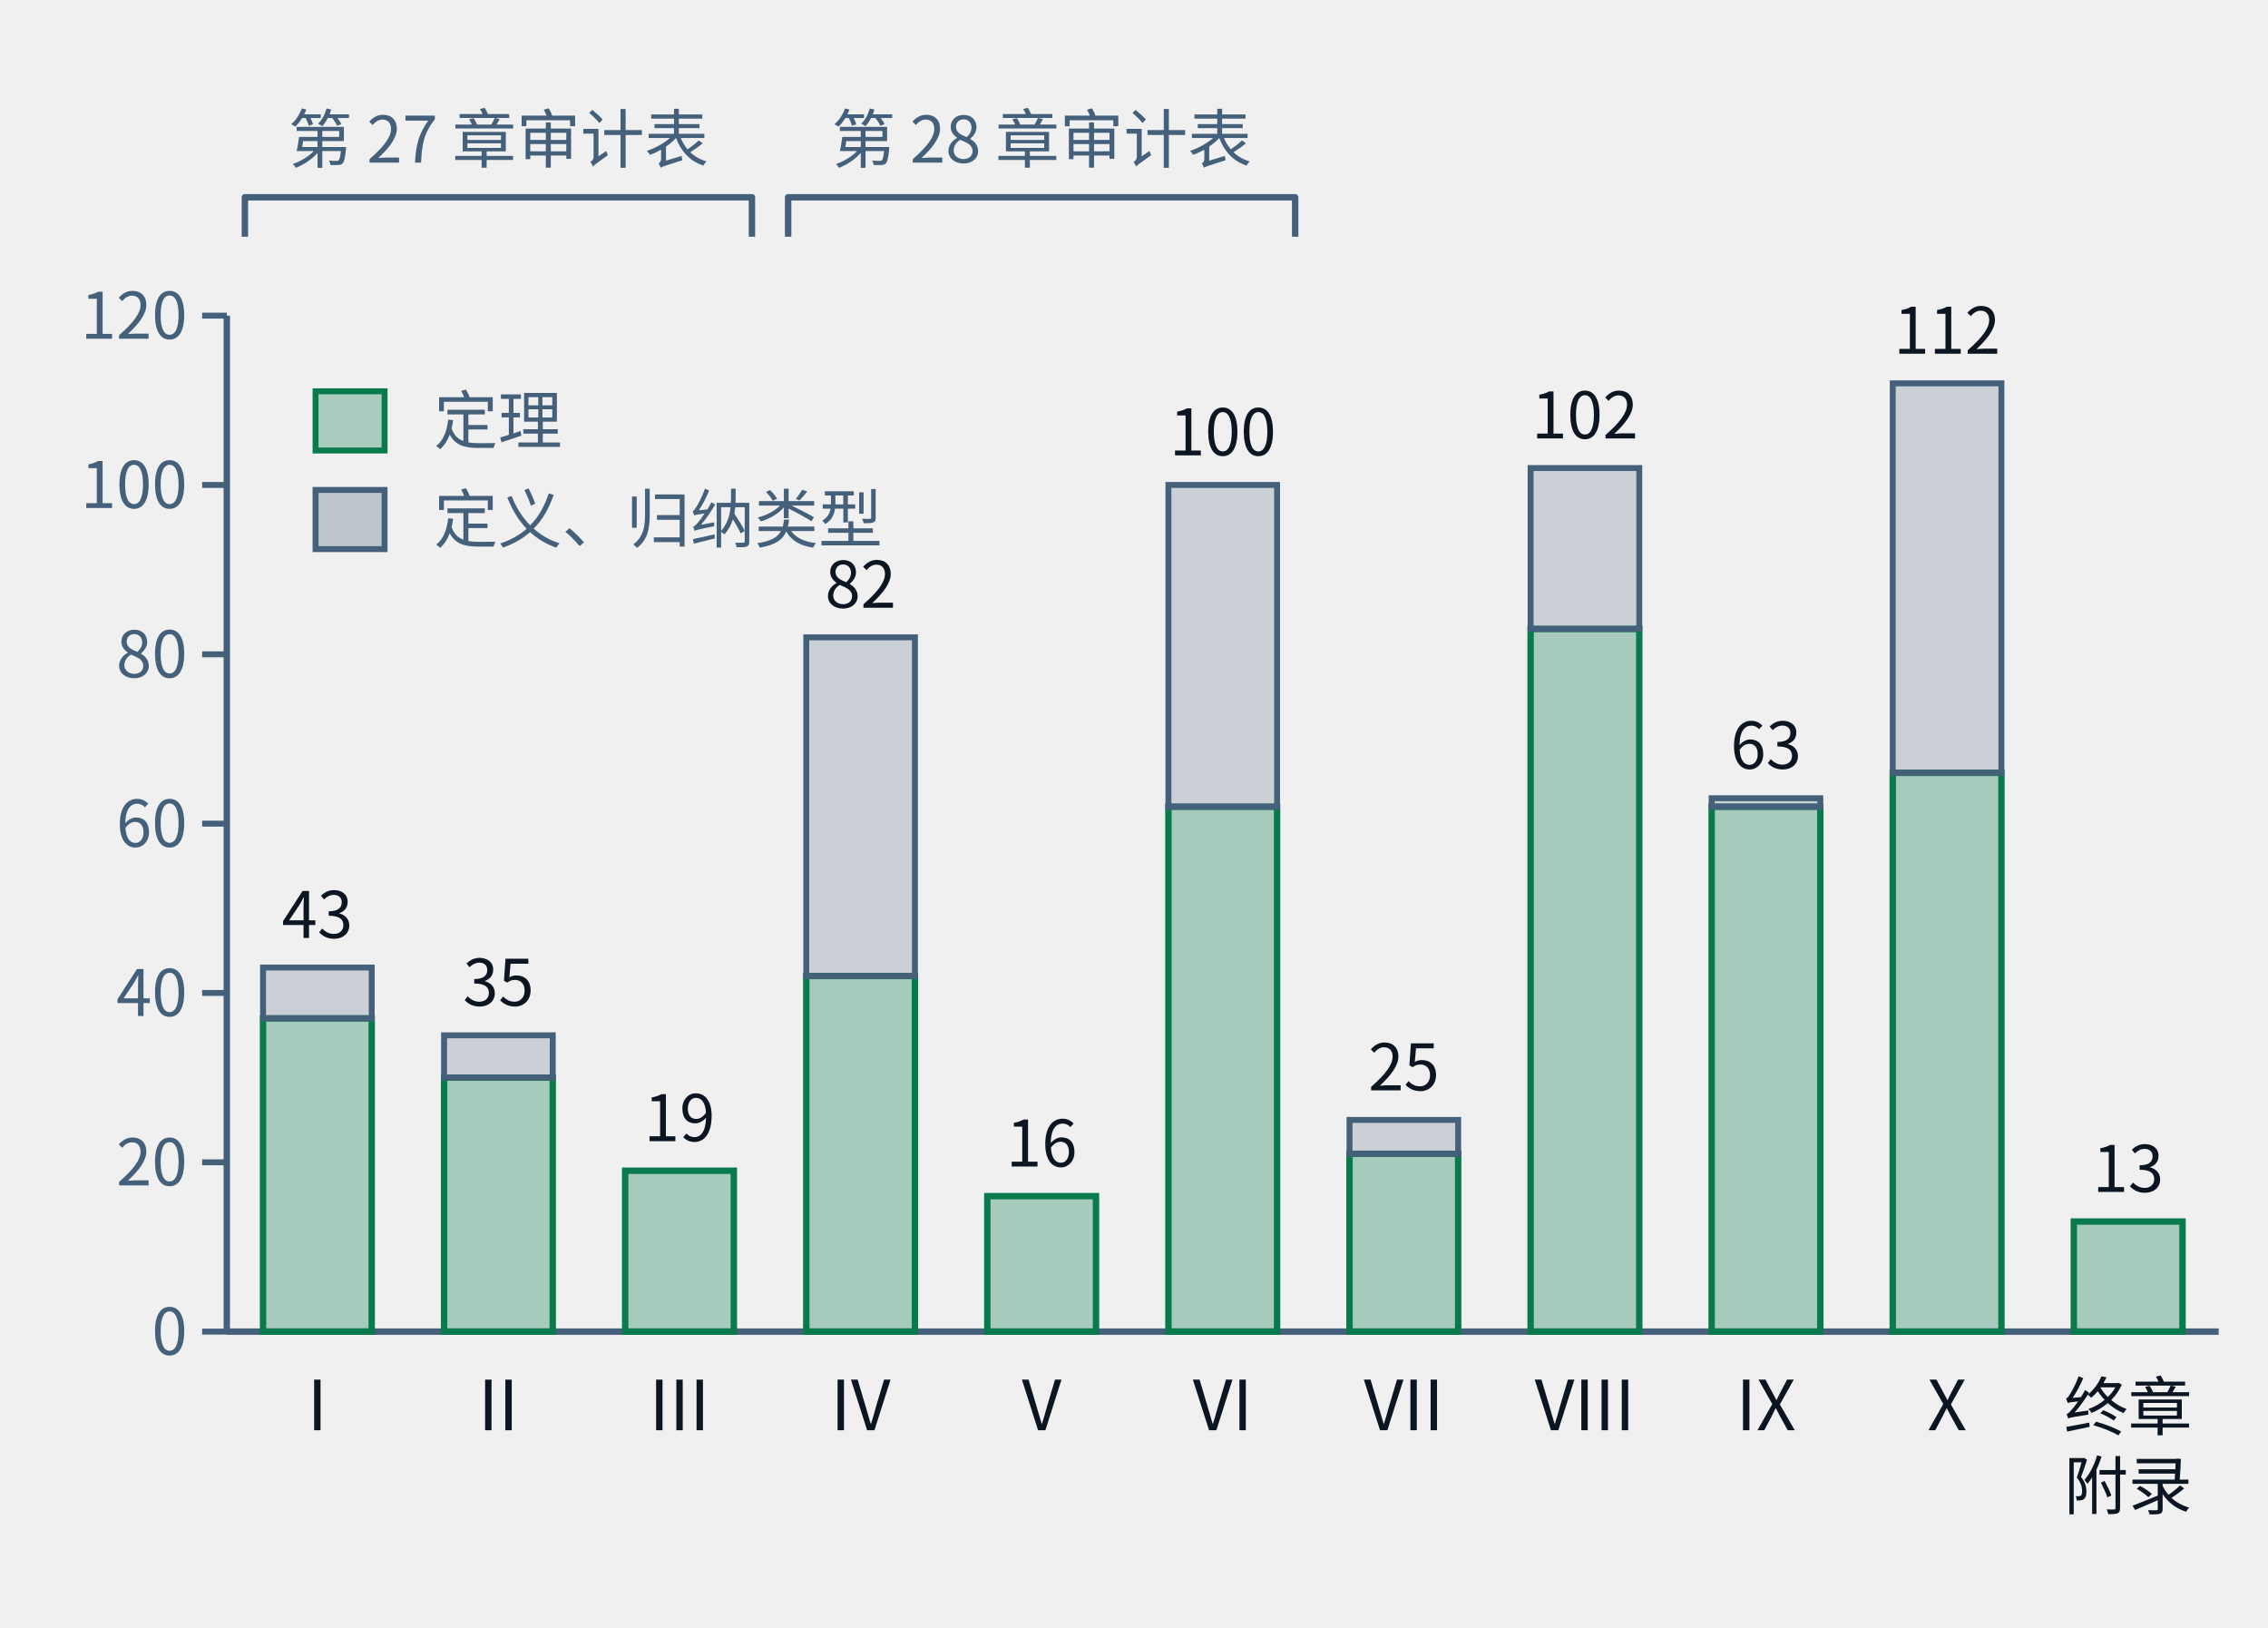
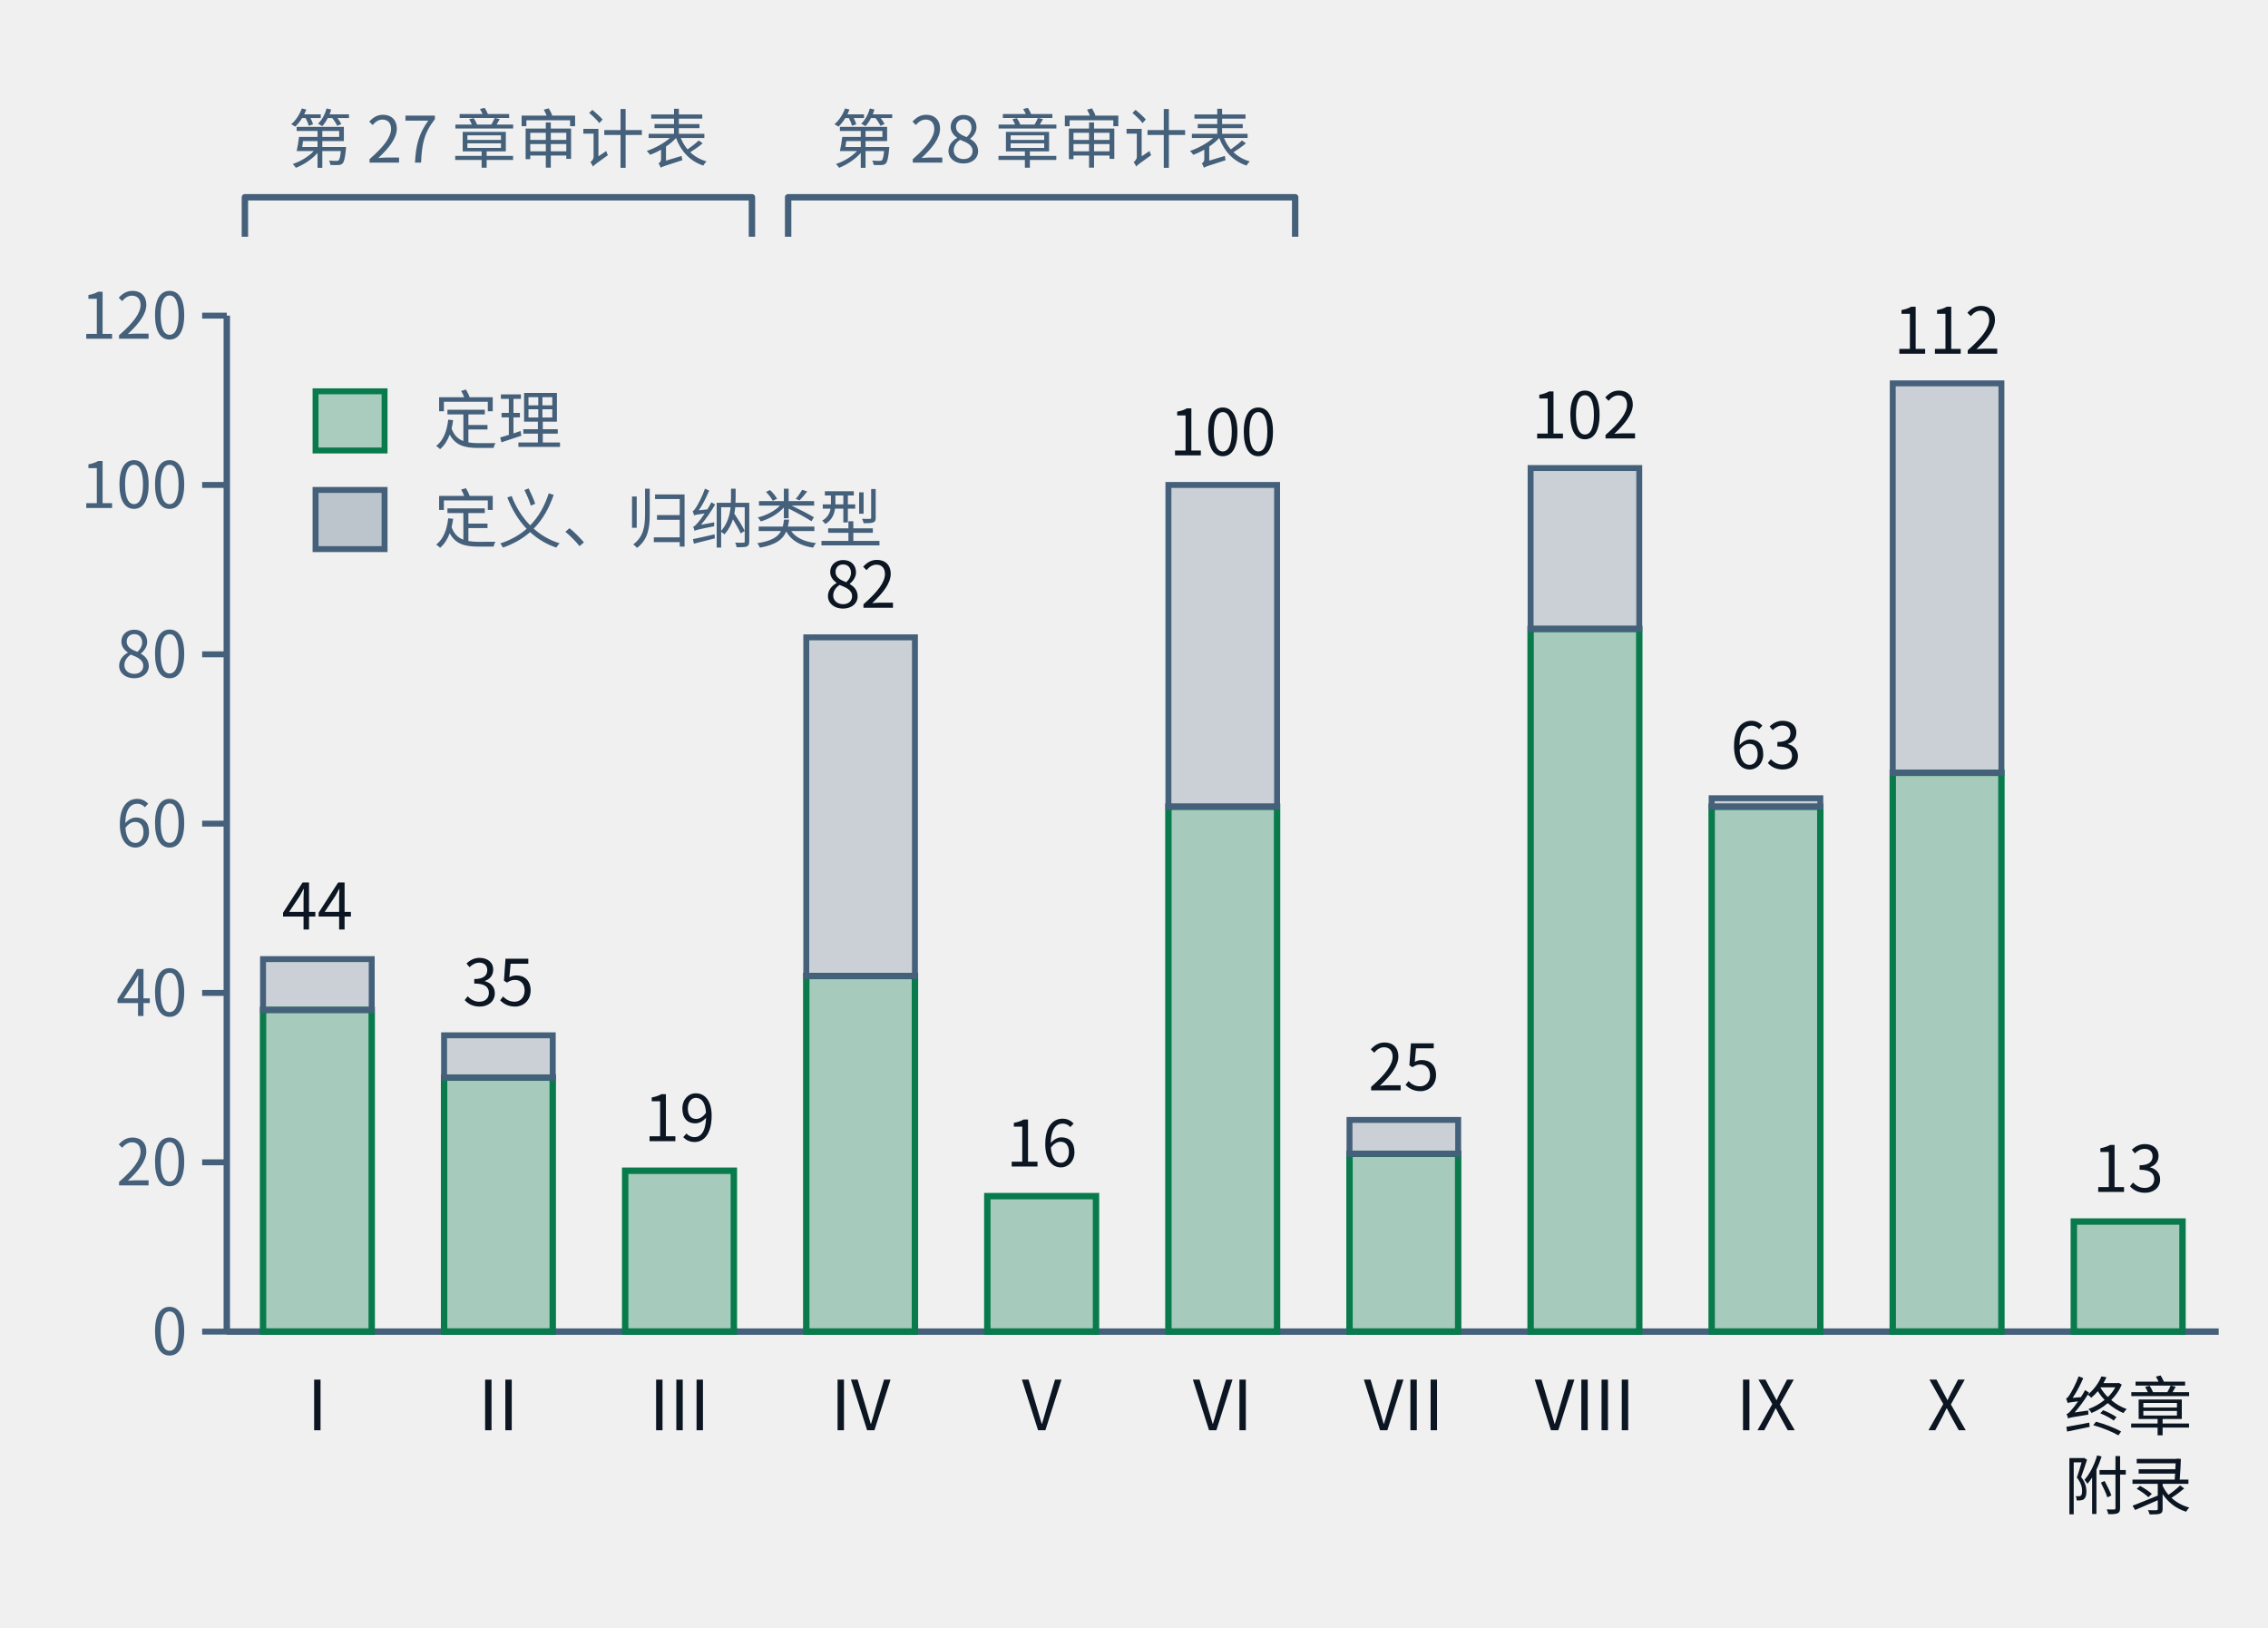
- <svg xmlns="http://www.w3.org/2000/svg" class="tr-fig" data-tr-fig="ch28-declaration-parts" data-lang="zh" viewBox="0 0 460 330" width="460" height="330" font-family="'Noto Sans SC', 'Noto Sans CJK SC', 'Source Sans 3', 'PingFang SC', 'Microsoft YaHei', system-ui, sans-serif" role="img" aria-label="柱状图。横轴是第一至第十部与“终章与附录”，柱高是该部章节用 lean= 引用的不同声明数；每根柱子下段绿色是锁文件里种类为定理的声明，上段灰色是定义与归纳类型。I：定理 37、其他 6；II：定理 30、其他 5；III：定理 19、其他 0；IV：定理 42、其他 40；V：定理 16、其他 0；VI：定理 62、其他 38；VII：定理 21、其他 4；VIII：定理 83、其他 19；IX：定理 62、其他 1；X：定理 66、其他 46；终章与附录：定理 13、其他 0。柱子上方两道括号：第一至第三部标“第二十七章审计表”，第四至第六部标“第二十八章审计表”。">
+ <svg xmlns="http://www.w3.org/2000/svg" class="tr-fig" data-tr-fig="ch28-declaration-parts" data-lang="zh" viewBox="0 0 460 330" width="460" height="330" font-family="'Noto Sans SC', 'Noto Sans CJK SC', 'Source Sans 3', 'PingFang SC', 'Microsoft YaHei', system-ui, sans-serif" role="img" aria-label="柱状图。横轴是第一至第十部与“终章与附录”，柱高是该部章节用 lean= 引用的不同声明数；每根柱子下段绿色是锁文件里种类为定理的声明，上段灰色是定义与归纳类型。I：定理 38、其他 6；II：定理 30、其他 5；III：定理 19、其他 0；IV：定理 42、其他 40；V：定理 16、其他 0；VI：定理 62、其他 38；VII：定理 21、其他 4；VIII：定理 83、其他 19；IX：定理 62、其他 1；X：定理 66、其他 46；终章与附录：定理 13、其他 0。柱子上方两道括号：第一至第三部标“第二十七章审计表”，第四至第六部标“第二十八章审计表”。">
  <style>.ts-ink{stroke:#0b1622}.tf-ink{fill:#0b1622}.ts-dim{stroke:#45607a}.tf-dim{fill:#45607a}.ts-faint{stroke:#9db3c4}.tf-faint{fill:#9db3c4}.ts-edge{stroke:#b9d0dd}.tf-edge{fill:#b9d0dd}.ts-hot{stroke:#5f9bb5}.tf-hot{fill:#5f9bb5}.ts-bg{stroke:#ffffff}.tf-bg{fill:#ffffff}.ts-panel{stroke:#eef5f9}.tf-panel{fill:#eef5f9}.ts-sheet{stroke:#f7fbfd}.tf-sheet{fill:#f7fbfd}.ts-cyan{stroke:#007c8a}.tf-cyan{fill:#007c8a}.ts-magenta{stroke:#b0128f}.tf-magenta{fill:#b0128f}.ts-amber{stroke:#946200}.tf-amber{fill:#946200}.ts-violet{stroke:#5a45c8}.tf-violet{fill:#5a45c8}.ts-ok{stroke:#087a4c}.tf-ok{fill:#087a4c}.ts-warn{stroke:#c21f3a}.tf-warn{fill:#c21f3a}.ts-blue{stroke:#1d5fd0}.tf-blue{fill:#1d5fd0}.ts-orange{stroke:#b85410}.tf-orange{fill:#b85410}.ts-sigma{stroke:#28405a}.tf-sigma{fill:#28405a}@media (prefers-color-scheme:dark){.ts-ink{stroke:#d4efff}.tf-ink{fill:#d4efff}.ts-dim{stroke:#6f8ea5}.tf-dim{fill:#6f8ea5}.ts-faint{stroke:#34506a}.tf-faint{fill:#34506a}.ts-edge{stroke:#143049}.tf-edge{fill:#143049}.ts-hot{stroke:#1f5d7c}.tf-hot{fill:#1f5d7c}.ts-bg{stroke:#03060c}.tf-bg{fill:#03060c}.ts-panel{stroke:#07101b}.tf-panel{fill:#07101b}.ts-sheet{stroke:#050c16}.tf-sheet{fill:#050c16}.ts-cyan{stroke:#19f0ff}.tf-cyan{fill:#19f0ff}.ts-magenta{stroke:#ff2fd0}.tf-magenta{fill:#ff2fd0}.ts-amber{stroke:#ffc83d}.tf-amber{fill:#ffc83d}.ts-violet{stroke:#9d8cff}.tf-violet{fill:#9d8cff}.ts-ok{stroke:#46ffb2}.tf-ok{fill:#46ffb2}.ts-warn{stroke:#ff5064}.tf-warn{fill:#ff5064}.ts-blue{stroke:#2a7bff}.tf-blue{fill:#2a7bff}.ts-orange{stroke:#ff8a3c}.tf-orange{fill:#ff8a3c}.ts-sigma{stroke:#cfe3ff}.tf-sigma{fill:#cfe3ff}}</style>
  <line x1="46" y1="64" x2="46" y2="270" class="ts-dim" stroke-width="1.3" fill="none" />
  <line x1="41" y1="270" x2="46" y2="270" class="ts-dim" stroke-width="1.2" fill="none" />
  <text class="tf-dim" x="38" y="274.68" font-size="13" text-anchor="end">0</text>
  <line x1="41" y1="235.67" x2="46" y2="235.67" class="ts-dim" stroke-width="1.2" fill="none" />
  <text class="tf-dim" x="38" y="240.35" font-size="13" text-anchor="end">20</text>
  <line x1="41" y1="201.33" x2="46" y2="201.33" class="ts-dim" stroke-width="1.2" fill="none" />
  <text class="tf-dim" x="38" y="206.01" font-size="13" text-anchor="end">40</text>
  <line x1="41" y1="167" x2="46" y2="167" class="ts-dim" stroke-width="1.2" fill="none" />
  <text class="tf-dim" x="38" y="171.68" font-size="13" text-anchor="end">60</text>
  <line x1="41" y1="132.67" x2="46" y2="132.67" class="ts-dim" stroke-width="1.2" fill="none" />
  <text class="tf-dim" x="38" y="137.35" font-size="13" text-anchor="end">80</text>
  <line x1="41" y1="98.33" x2="46" y2="98.33" class="ts-dim" stroke-width="1.2" fill="none" />
  <text class="tf-dim" x="38" y="103.01" font-size="13" text-anchor="end">100</text>
  <line x1="41" y1="64" x2="46" y2="64" class="ts-dim" stroke-width="1.2" fill="none" />
  <text class="tf-dim" x="38" y="68.68" font-size="13" text-anchor="end">120</text>
  <line x1="46" y1="270" x2="450" y2="270" class="ts-dim" stroke-width="1.3" fill="none" />
-   <rect x="53.35" y="206.48" width="22.04" height="63.52" class="ts-ok tf-ok" stroke-width="1.3" fill-opacity="0.32" />
-   <rect x="53.35" y="196.18" width="22.04" height="10.3" class="ts-dim tf-dim" stroke-width="1.2" fill-opacity="0.22" />
-   <text class="tf-ink" x="64.36" y="190.18" font-size="13" text-anchor="middle">43</text>
+   <rect x="53.35" y="204.77" width="22.04" height="65.23" class="ts-ok tf-ok" stroke-width="1.3" fill-opacity="0.32" />
+   <rect x="53.35" y="194.47" width="22.04" height="10.3" class="ts-dim tf-dim" stroke-width="1.2" fill-opacity="0.22" />
+   <text class="tf-ink" x="64.36" y="188.47" font-size="13" text-anchor="middle">44</text>
  <text class="tf-ink" x="64.36" y="290" font-size="14" text-anchor="middle">I</text>
  <rect x="90.07" y="218.5" width="22.04" height="51.5" class="ts-ok tf-ok" stroke-width="1.3" fill-opacity="0.32" />
  <rect x="90.07" y="209.92" width="22.04" height="8.58" class="ts-dim tf-dim" stroke-width="1.2" fill-opacity="0.22" />
  <text class="tf-ink" x="101.09" y="203.92" font-size="13" text-anchor="middle">35</text>
  <text class="tf-ink" x="101.09" y="290" font-size="14" text-anchor="middle">II</text>
  <rect x="126.8" y="237.38" width="22.04" height="32.62" class="ts-ok tf-ok" stroke-width="1.3" fill-opacity="0.32" />
  <text class="tf-ink" x="137.82" y="231.38" font-size="13" text-anchor="middle">19</text>
  <text class="tf-ink" x="137.82" y="290" font-size="14" text-anchor="middle">III</text>
  <rect x="163.53" y="197.9" width="22.04" height="72.1" class="ts-ok tf-ok" stroke-width="1.3" fill-opacity="0.32" />
  <rect x="163.53" y="129.23" width="22.04" height="68.67" class="ts-dim tf-dim" stroke-width="1.2" fill-opacity="0.22" />
  <text class="tf-ink" x="174.55" y="123.23" font-size="13" text-anchor="middle">82</text>
  <text class="tf-ink" x="174.55" y="290" font-size="14" text-anchor="middle">IV</text>
  <rect x="200.25" y="242.53" width="22.04" height="27.47" class="ts-ok tf-ok" stroke-width="1.3" fill-opacity="0.32" />
  <text class="tf-ink" x="211.27" y="236.53" font-size="13" text-anchor="middle">16</text>
  <text class="tf-ink" x="211.27" y="290" font-size="14" text-anchor="middle">V</text>
  <rect x="236.98" y="163.57" width="22.04" height="106.43" class="ts-ok tf-ok" stroke-width="1.3" fill-opacity="0.32" />
  <rect x="236.98" y="98.33" width="22.04" height="65.23" class="ts-dim tf-dim" stroke-width="1.2" fill-opacity="0.22" />
  <text class="tf-ink" x="248" y="92.33" font-size="13" text-anchor="middle">100</text>
  <text class="tf-ink" x="248" y="290" font-size="14" text-anchor="middle">VI</text>
  <rect x="273.71" y="233.95" width="22.04" height="36.05" class="ts-ok tf-ok" stroke-width="1.3" fill-opacity="0.32" />
  <rect x="273.71" y="227.08" width="22.04" height="6.87" class="ts-dim tf-dim" stroke-width="1.2" fill-opacity="0.22" />
  <text class="tf-ink" x="284.73" y="221.08" font-size="13" text-anchor="middle">25</text>
  <text class="tf-ink" x="284.73" y="290" font-size="14" text-anchor="middle">VII</text>
  <rect x="310.44" y="127.52" width="22.04" height="142.48" class="ts-ok tf-ok" stroke-width="1.3" fill-opacity="0.32" />
  <rect x="310.44" y="94.9" width="22.04" height="32.62" class="ts-dim tf-dim" stroke-width="1.2" fill-opacity="0.22" />
  <text class="tf-ink" x="321.45" y="88.9" font-size="13" text-anchor="middle">102</text>
  <text class="tf-ink" x="321.45" y="290" font-size="14" text-anchor="middle">VIII</text>
  <rect x="347.16" y="163.57" width="22.04" height="106.43" class="ts-ok tf-ok" stroke-width="1.3" fill-opacity="0.32" />
  <rect x="347.16" y="161.85" width="22.04" height="1.72" class="ts-dim tf-dim" stroke-width="1.2" fill-opacity="0.22" />
  <text class="tf-ink" x="358.18" y="155.85" font-size="13" text-anchor="middle">63</text>
  <text class="tf-ink" x="358.18" y="290" font-size="14" text-anchor="middle">IX</text>
  <rect x="383.89" y="156.7" width="22.04" height="113.3" class="ts-ok tf-ok" stroke-width="1.3" fill-opacity="0.32" />
  <rect x="383.89" y="77.73" width="22.04" height="78.97" class="ts-dim tf-dim" stroke-width="1.2" fill-opacity="0.22" />
  <text class="tf-ink" x="394.91" y="71.73" font-size="13" text-anchor="middle">112</text>
  <text class="tf-ink" x="394.91" y="290" font-size="14" text-anchor="middle">X</text>
  <rect x="420.62" y="247.68" width="22.04" height="22.32" class="ts-ok tf-ok" stroke-width="1.3" fill-opacity="0.32" />
  <text class="tf-ink" x="431.64" y="241.68" font-size="13" text-anchor="middle">13</text>
  <text class="tf-ink" x="431.64" y="290" font-size="13" text-anchor="middle">终章</text>
  <text class="tf-ink" x="431.64" y="306" font-size="13" text-anchor="middle">附录</text>
  <path d="M49.67 48 L49.67 40 L152.51 40 L152.51 48" class="ts-dim" stroke-width="1.3" stroke-linejoin="round" fill="none" />
  <text class="tf-dim" x="101.09" y="32.98" font-size="13" text-anchor="middle">第 27 章审计表</text>
  <path d="M159.85 48 L159.85 40 L262.69 40 L262.69 48" class="ts-dim" stroke-width="1.3" stroke-linejoin="round" fill="none" />
  <text class="tf-dim" x="211.27" y="32.98" font-size="13" text-anchor="middle">第 28 章审计表</text>
  <rect x="64" y="79.34" width="14" height="12" class="ts-ok tf-ok" stroke-width="1.2" fill-opacity="0.3" />
  <text class="tf-dim" x="88" y="90" font-size="13">定理</text>
  <rect x="64" y="99.34" width="14" height="12" class="ts-dim tf-dim" stroke-width="1.2" fill-opacity="0.3" />
  <text class="tf-dim" x="88" y="110" font-size="13">定义、归纳类型</text>
</svg>
